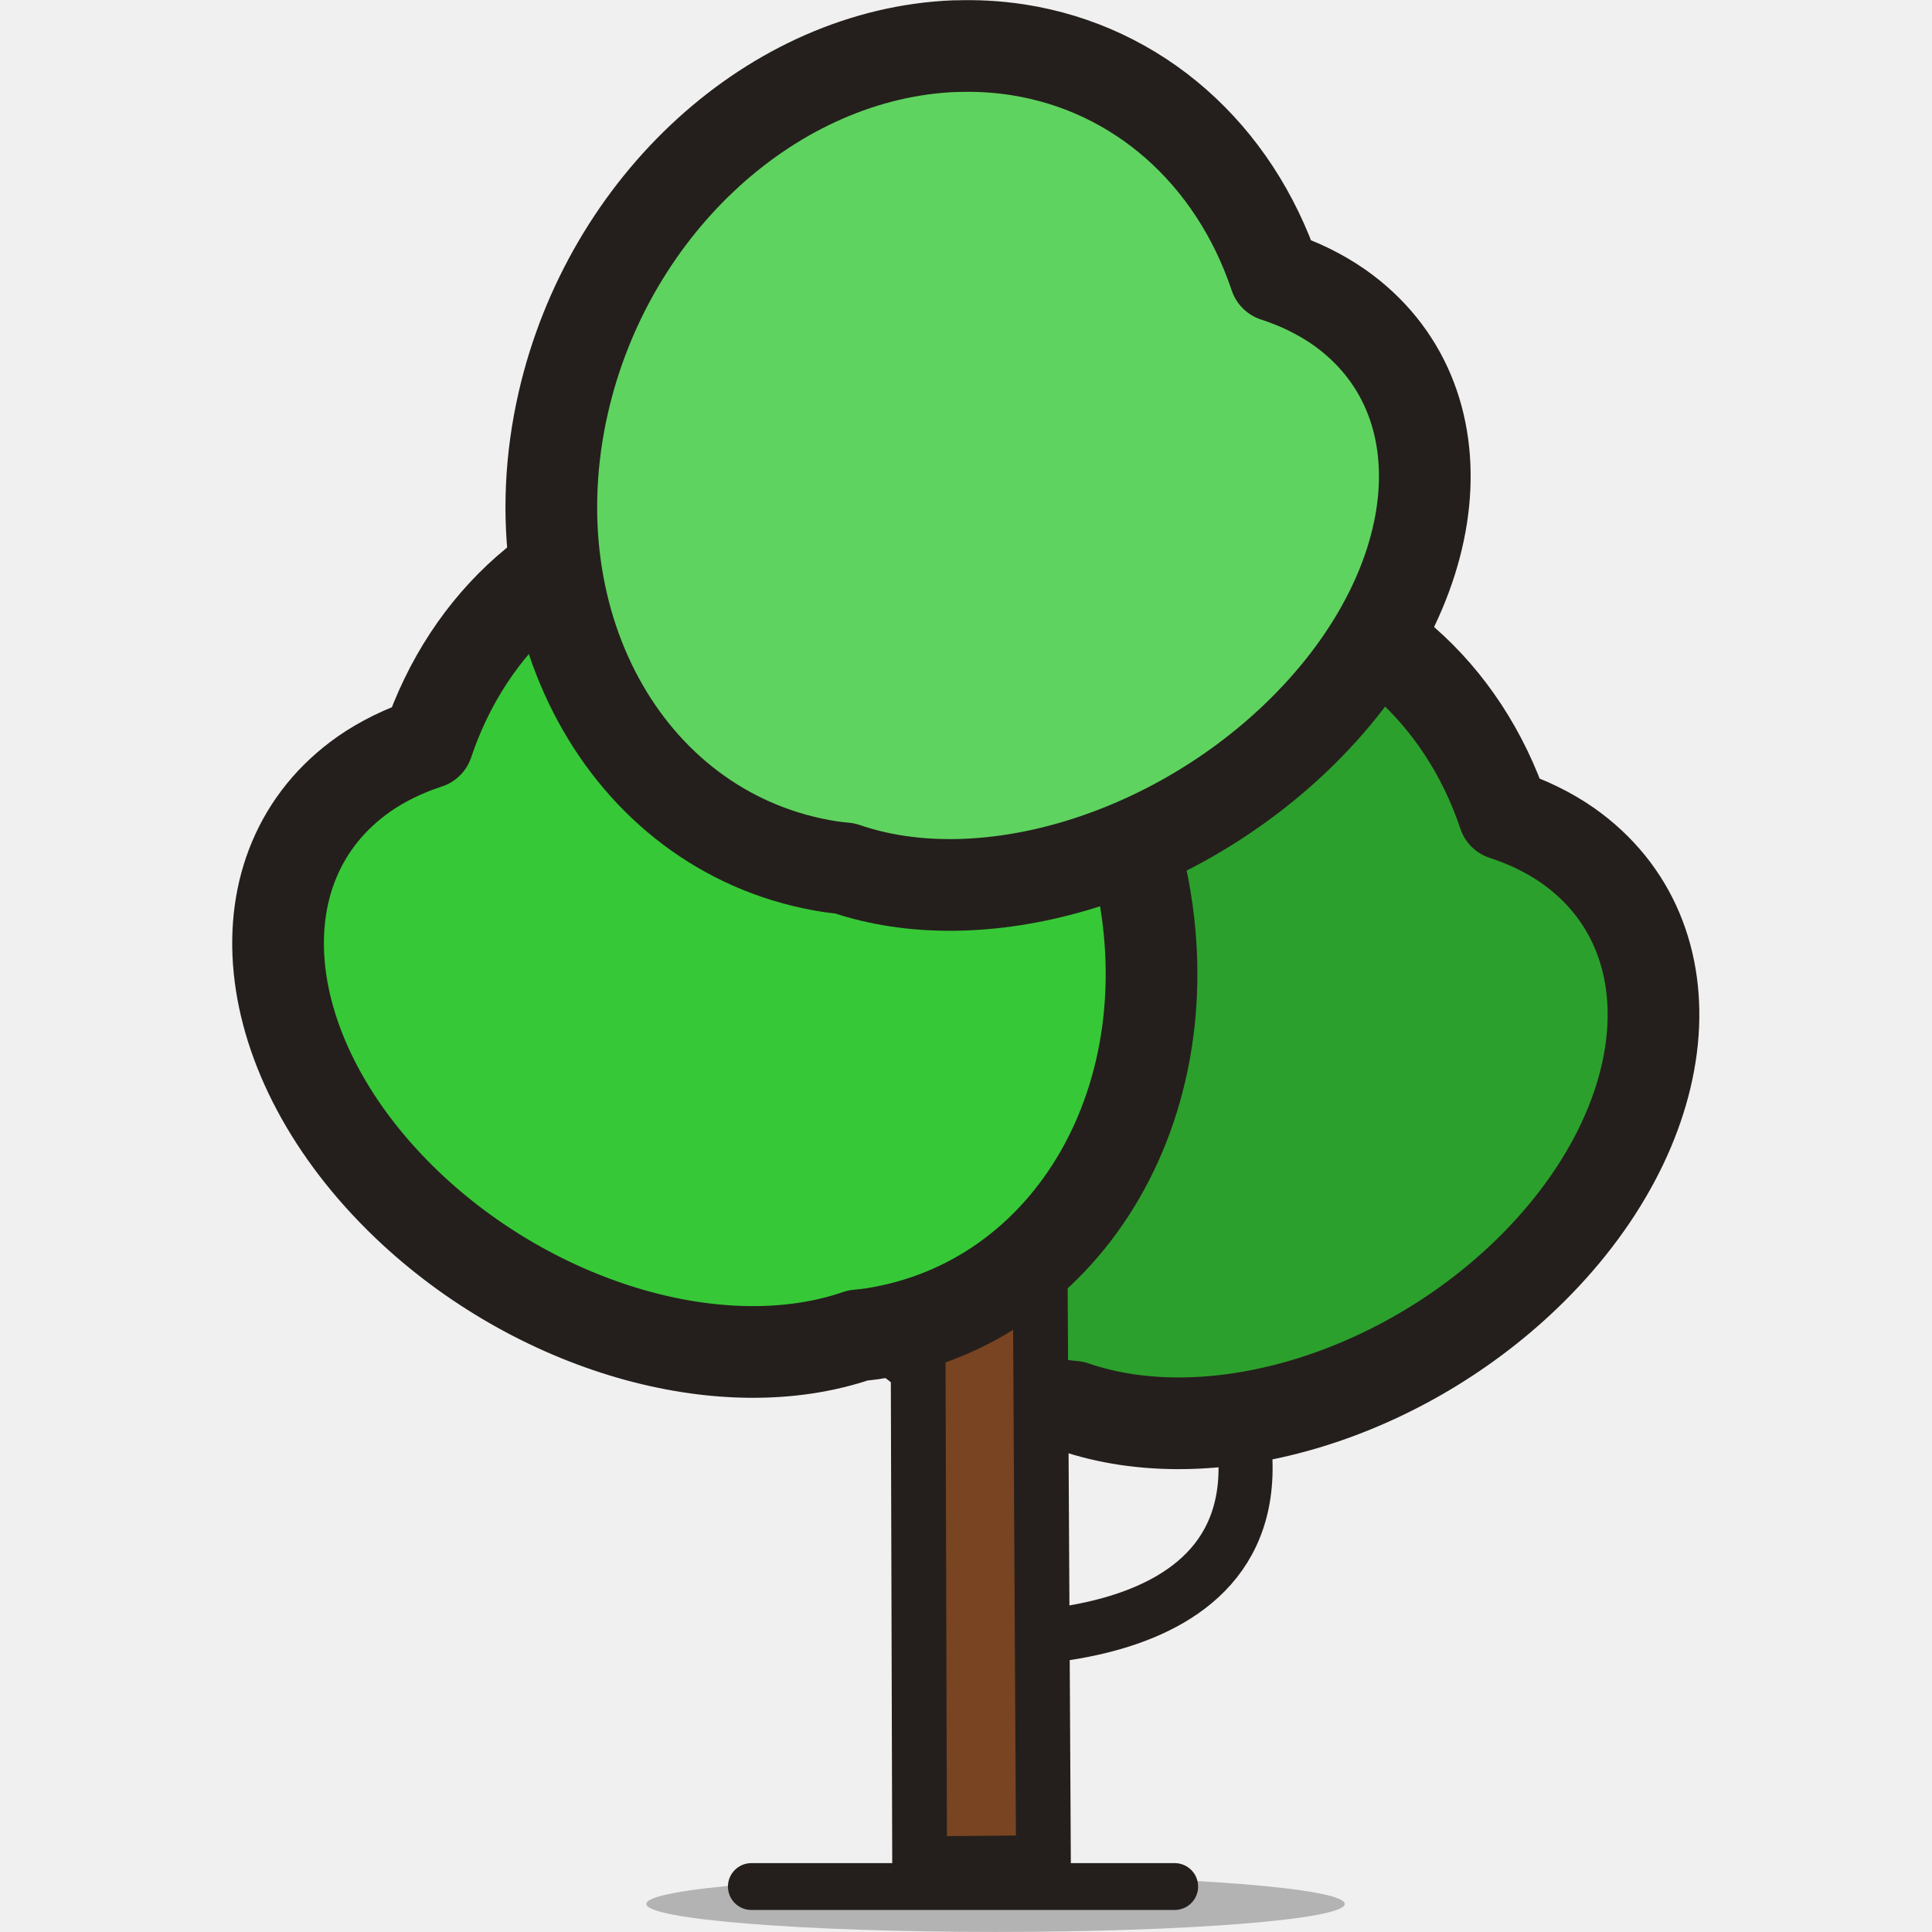
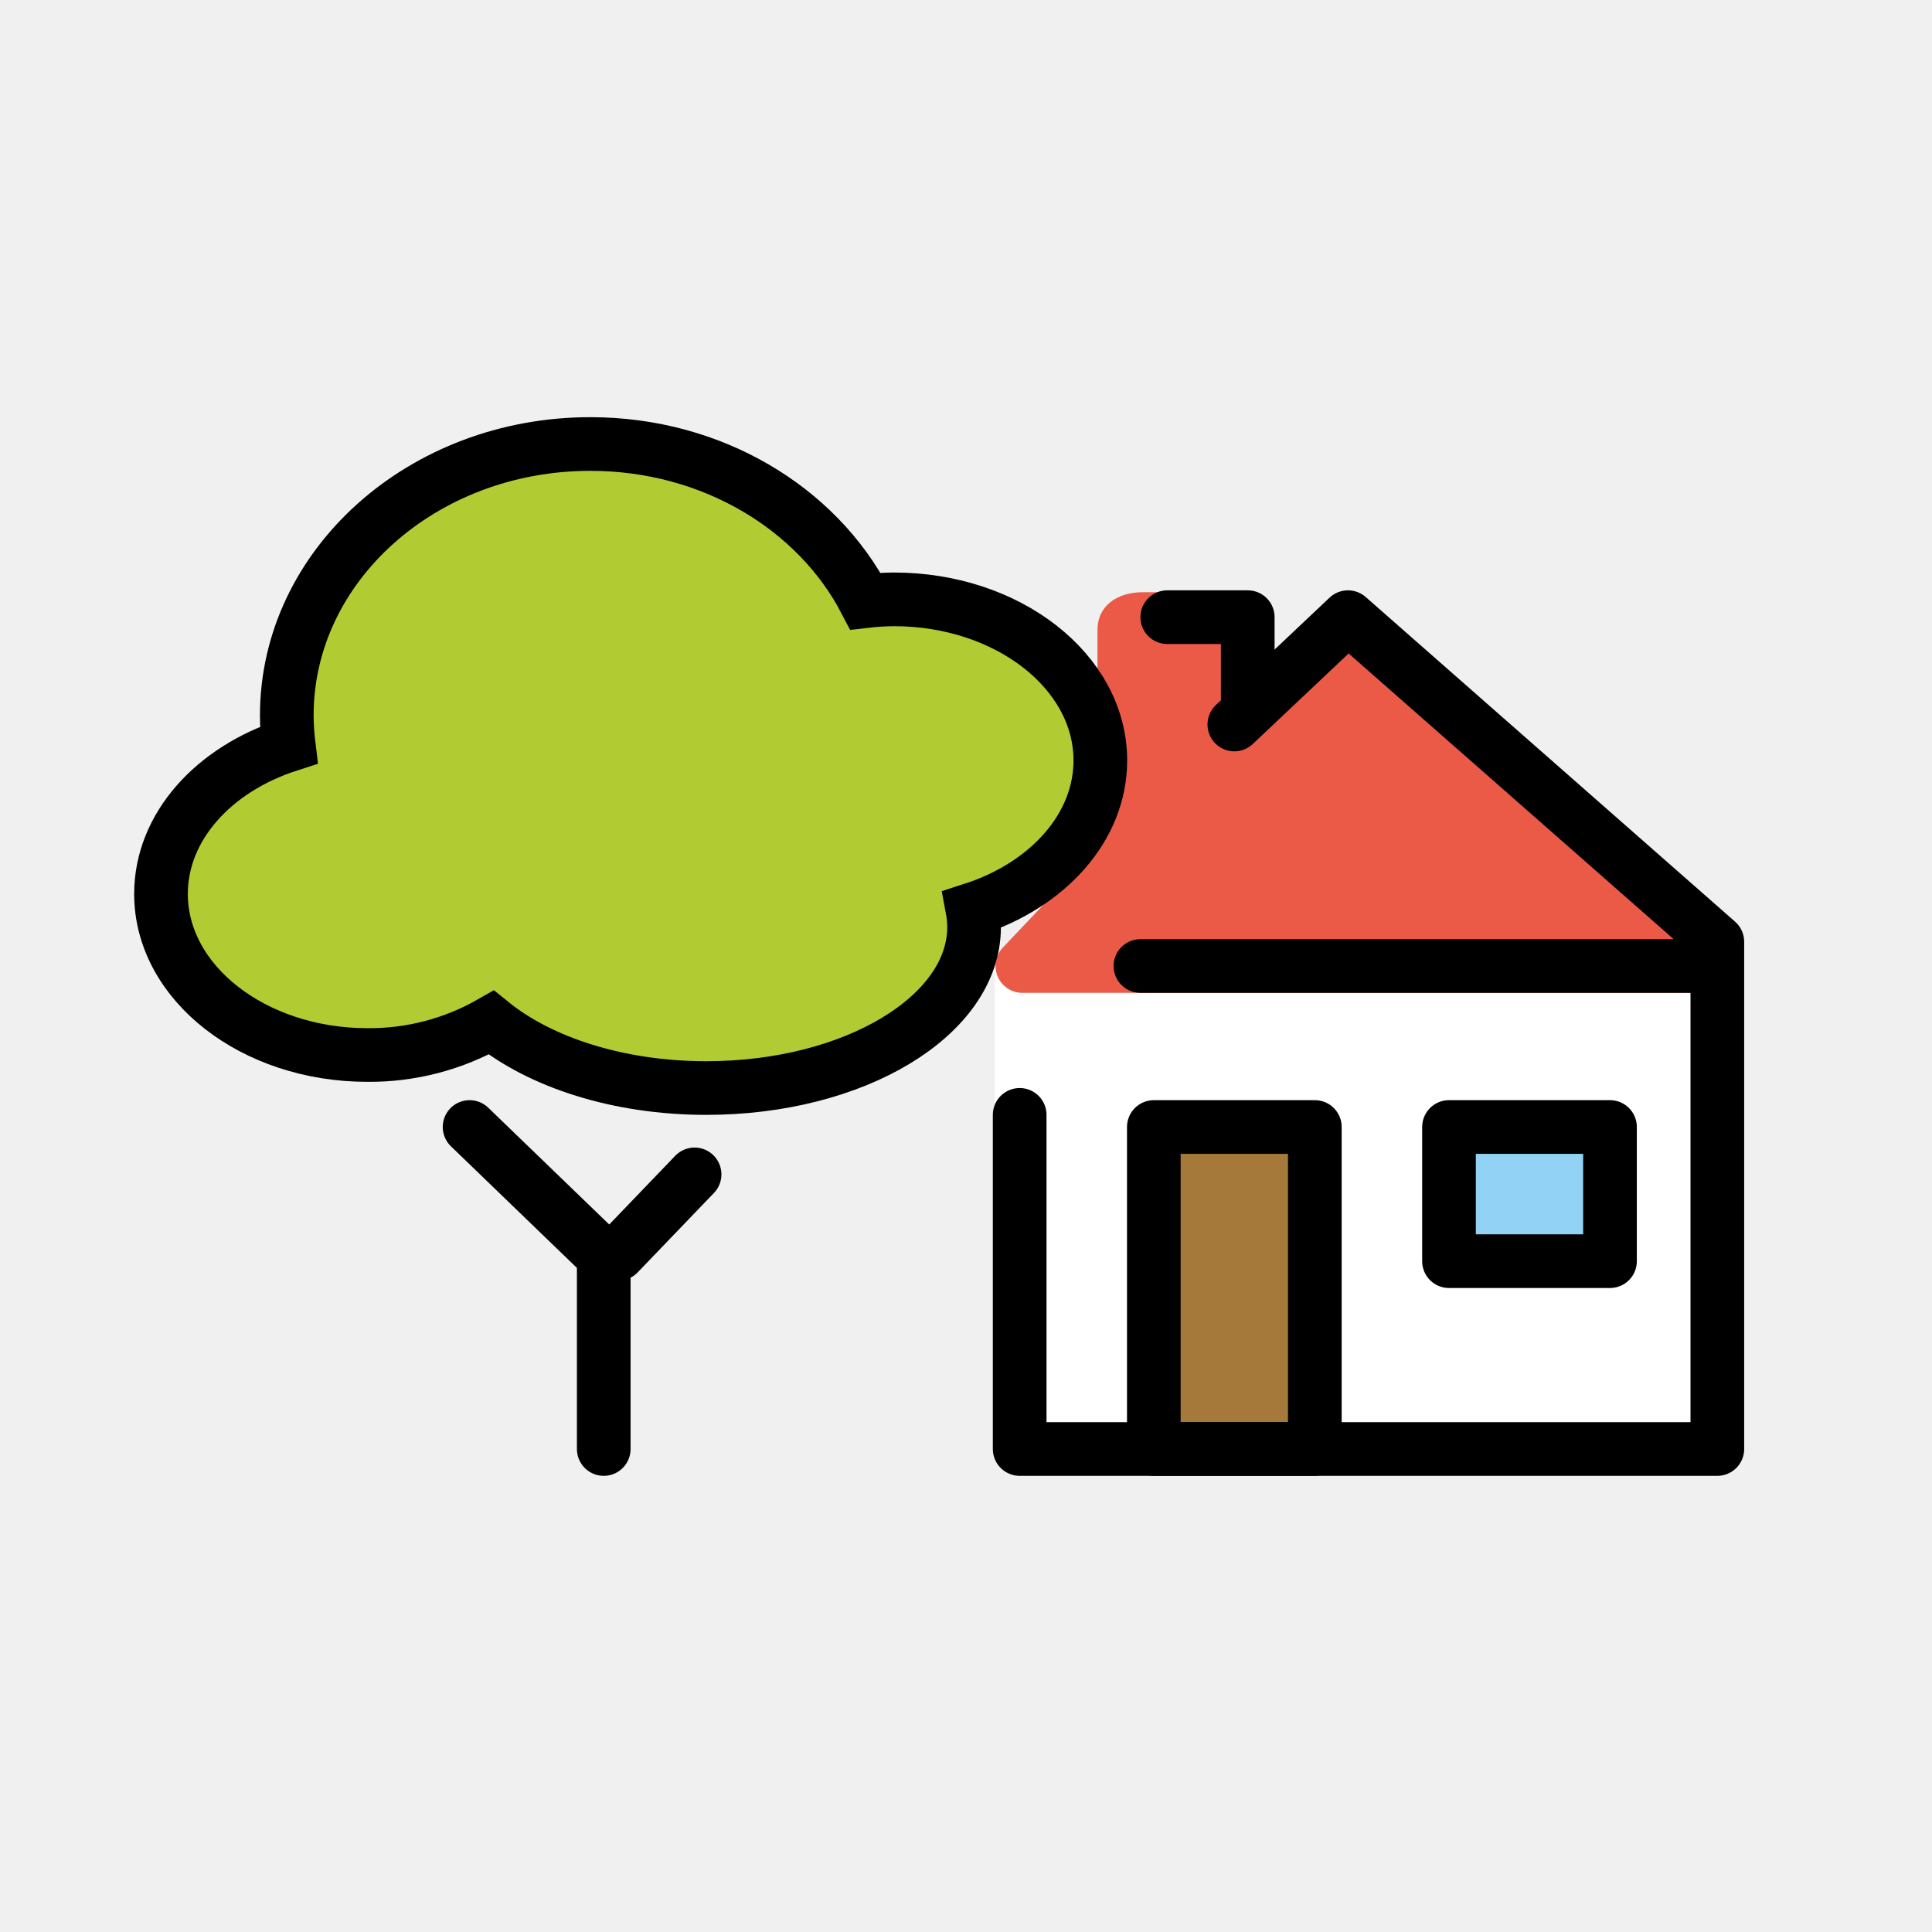
- <svg xmlns="http://www.w3.org/2000/svg" width="800px" height="800px" viewBox="-2.58 0 21.45 21.45" id="svg8" version="1.1">
-   <defs id="defs2">
-     <clipPath clipPathUnits="userSpaceOnUse" id="clipPath23">
-       <rect height="170.007" id="rect25" style="opacity:1;fill:none;fill-opacity:1;stroke:#000000;stroke-width:1.5;stroke-linecap:round;stroke-linejoin:round;stroke-miterlimit:4;stroke-dasharray:none;stroke-dashoffset:0;stroke-opacity:0.976" transform="rotate(90)" width="263.846" x="6.785" y="110.362" />
-     </clipPath>
-   </defs>
-   <g id="layer1" transform="translate(92.46402,-489.7457)">
-     <rect height="58.184" id="rect8011" ry="1.143" style="opacity:1;fill:none;fill-opacity:1;stroke:none;stroke-width:1.107;stroke-linecap:round;stroke-linejoin:round;stroke-miterlimit:4;stroke-dasharray:none;stroke-dashoffset:0;stroke-opacity:1" width="150.118" x="-377.22" y="-198.905" />
+ <svg xmlns="http://www.w3.org/2000/svg" id="emoji" viewBox="0 0 72 72" version="1.1">
+   <g id="color">
+     <rect x="37.075" y="36.053" width="26.884" height="18.114" fill="#FFFFFF" />
+     <polygon fill="#EA5A47" stroke="#EA5A47" stroke-linecap="round" stroke-linejoin="round" stroke-miterlimit="10" stroke-width="2" points="50.235,23.2 38.1,36 63.5,36" />
+     <path fill="#EA5A47" d="M47.3,26l-6.4,6.059v-8.573c0-0.931,0.755-1.416,1.686-1.416h3.028 c0.931,0,1.686,0.485,1.686,1.416C47.3,23.486,47.3,26,47.3,26z" />
+     <rect x="43" y="42" width="6" height="12" fill="#A57939" />
+     <rect x="54" y="42" width="6" height="5" fill="#92D3F5" />
+     <path fill="#B1CC33" d="M41.006,28.339c0-3.312-3.445-6.003-7.694-6.003c-0.355,0.003-0.71,0.025-1.062,0.066 c-1.8-3.455-5.707-5.855-10.25-5.855c-6.248,0-11.312,4.529-11.312,10.114c0.001,0.369,0.025,0.738,0.07,1.104 C7.966,28.666,6,30.81,6,33.314c0,3.312,3.445,6.003,7.694,6.003c1.615,0.014,3.206-0.402,4.614-1.207 c1.818,1.477,4.726,2.438,8.015,2.438c5.511,0,9.978-2.688,9.978-6.003c-0.001-0.219-0.021-0.438-0.061-0.653 C39.036,32.99,41.006,30.845,41.006,28.339z" />
  </g>
-   <g id="g8681" transform="translate(92.46402,-489.7457)">
-     <rect height="58.184" id="rect8677" ry="1.143" style="opacity:1;fill:none;fill-opacity:1;stroke:none;stroke-width:1.107;stroke-linecap:round;stroke-linejoin:round;stroke-miterlimit:4;stroke-dasharray:none;stroke-dashoffset:0;stroke-opacity:1" width="150.118" x="-377.22" y="-198.905" />
-   </g>
-   <g id="g9233" transform="translate(92.46402,-489.7457)">
-     <rect height="58.184" id="rect9229" ry="1.143" style="opacity:1;fill:none;fill-opacity:1;stroke:none;stroke-width:1.107;stroke-linecap:round;stroke-linejoin:round;stroke-miterlimit:4;stroke-dasharray:none;stroke-dashoffset:0;stroke-opacity:1" width="150.118" x="-377.22" y="-198.905" />
-     <rect height="368.832" id="rect9311" ry="1.143" style="opacity:1;fill:none;fill-opacity:1;stroke:none;stroke-width:1.107;stroke-linecap:round;stroke-linejoin:round;stroke-miterlimit:4;stroke-dasharray:none;stroke-dashoffset:0;stroke-opacity:1" width="313.24" x="-594.39" y="-161.634" />
-     <ellipse cx="-83.991" cy="510.884" id="ellipse8301" rx="3.877" ry="0.311" style="opacity:1;fill:#b3b3b3;fill-opacity:1;stroke:none;stroke-width:0.797;stroke-linecap:round;stroke-linejoin:round;stroke-miterlimit:4;stroke-dasharray:none;stroke-dashoffset:0;stroke-opacity:1" />
-     <path d="m -86.702,510.691 h 4.7" id="path977-8-5-8-4-2" style="opacity:1;fill:none;fill-opacity:1;stroke:#241f1c;stroke-width:0.52;stroke-linecap:round;stroke-linejoin:round;stroke-miterlimit:4;stroke-dasharray:none;stroke-dashoffset:0;stroke-opacity:1" />
-     <path d="m -84.498,507.929 c 0,0 3.766,0.361 3.231,-2.392" id="path972-85-1-7-3-1" style="opacity:1;fill:none;fill-opacity:1;stroke:#241f1c;stroke-width:0.6;stroke-linecap:round;stroke-linejoin:round;stroke-miterlimit:4;stroke-dasharray:none;stroke-dashoffset:0;stroke-opacity:1" />
-     <path d="m -81.904,496.235 a 4.012,4.689 24.684 0 0 -4.347,3.958 4.012,4.689 24.684 0 0 2.969,5.153 4.012,4.689 24.684 0 0 0.158,0.018 3.059,4.354 58.049 0 0 5.007,-1.451 3.059,4.354 58.049 0 0 0.479,-4.78 3.059,4.354 58.049 0 0 -0.709,-0.347 4.012,4.689 24.684 0 0 -2.86,-2.511 4.012,4.689 24.684 0 0 -0.696,-0.039 z" id="path4581-5-9-9" style="opacity:1;fill:#2ca02c;fill-opacity:1;stroke:#241f1c;stroke-width:1.018;stroke-linecap:round;stroke-linejoin:round;stroke-miterlimit:4;stroke-dasharray:none;stroke-dashoffset:0;stroke-opacity:1" />
-     <path d="m -84.834,510.438 -0.041,-14.127 1.338,-1.4e-4 0.078,14.115 z" id="path979-8-6-6-8-0-8-4-4-0-5-1" style="opacity:1;fill:#784421;fill-opacity:1;stroke:#241f1c;stroke-width:0.608;stroke-linecap:round;stroke-linejoin:round;stroke-miterlimit:4;stroke-dasharray:none;stroke-dashoffset:0;stroke-opacity:1" />
-     <path d="m -86.739,495.443 a 4.689,4.012 65.316 0 1 4.347,3.958 4.689,4.012 65.316 0 1 -2.969,5.153 4.689,4.012 65.316 0 1 -0.158,0.018 4.354,3.059 31.951 0 1 -5.007,-1.451 4.354,3.059 31.951 0 1 -0.479,-4.78 4.354,3.059 31.951 0 1 0.709,-0.347 4.689,4.012 65.316 0 1 2.86,-2.511 4.689,4.012 65.316 0 1 0.696,-0.039 z" id="path4581-5-9-9-7" style="opacity:1;fill:#37c837;fill-opacity:1;stroke:#241f1c;stroke-width:1.018;stroke-linecap:round;stroke-linejoin:round;stroke-miterlimit:4;stroke-dasharray:none;stroke-dashoffset:0;stroke-opacity:1" />
-     <path d="m -84.443,490.258 a 4.012,4.689 24.684 0 0 -4.347,3.958 4.012,4.689 24.684 0 0 2.969,5.153 4.012,4.689 24.684 0 0 0.158,0.018 3.059,4.354 58.049 0 0 5.007,-1.451 3.059,4.354 58.049 0 0 0.479,-4.78 3.059,4.354 58.049 0 0 -0.709,-0.347 4.012,4.689 24.684 0 0 -2.86,-2.511 4.012,4.689 24.684 0 0 -0.696,-0.039 z" id="path8883" style="opacity:1;fill:#5fd35f;fill-opacity:1;stroke:#241f1c;stroke-width:1.018;stroke-linecap:round;stroke-linejoin:round;stroke-miterlimit:4;stroke-dasharray:none;stroke-dashoffset:0;stroke-opacity:1" />
+   <g id="hair" />
+   <g id="skin" />
+   <g id="skin-shadow" />
+   <g id="line">
+     <polyline fill="none" stroke="#000000" stroke-linecap="round" stroke-linejoin="round" stroke-miterlimit="10" stroke-width="2" points="46,27 50.235,23 64,35.098 64,54 38,54 38,41.548" />
+     <rect x="43" y="42" width="6" height="12" fill="none" stroke="#000000" stroke-linecap="round" stroke-linejoin="round" stroke-miterlimit="10" stroke-width="2" />
+     <rect x="54" y="42" width="6" height="5" fill="none" stroke="#000000" stroke-linecap="round" stroke-linejoin="round" stroke-miterlimit="10" stroke-width="2" />
+     <polyline fill="none" stroke="#000000" stroke-linecap="round" stroke-linejoin="round" stroke-miterlimit="10" stroke-width="2" points="43.5,23 46.5,23 46.5,26" />
+     <path fill="none" stroke="#000000" stroke-miterlimit="10" stroke-width="2" d="M31.245,39.34" />
+     <polyline fill="none" stroke="#000000" stroke-linecap="round" stroke-linejoin="round" stroke-width="2" points="22.5,54 22.5,46.827 17.5,42" />
+     <line x1="23.041" x2="25.885" y1="46.727" y2="43.766" fill="none" stroke="#000000" stroke-linecap="round" stroke-linejoin="round" stroke-width="2" />
+     <path fill="none" stroke="#000000" stroke-linecap="round" stroke-miterlimit="10" stroke-width="2" d="M41.006,28.339 c0-3.312-3.445-6.003-7.694-6.003c-0.355,0.003-0.71,0.025-1.062,0.066c-1.8-3.455-5.707-5.855-10.25-5.855 c-6.248,0-11.312,4.529-11.312,10.114c0.001,0.369,0.025,0.738,0.07,1.104C7.966,28.666,6,30.81,6,33.314 c0,3.312,3.445,6.003,7.694,6.003c1.615,0.014,3.206-0.402,4.614-1.207c1.818,1.477,4.726,2.438,8.015,2.438 c5.511,0,9.978-2.688,9.978-6.003c-0.001-0.219-0.021-0.438-0.061-0.653 C39.036,32.99,41.006,30.845,41.006,28.339z" />
+     <line x1="63.5" x2="42.5" y1="36" y2="36" fill="none" stroke="#000000" stroke-linecap="round" stroke-linejoin="round" stroke-miterlimit="10" stroke-width="2" />
  </g>
</svg>
